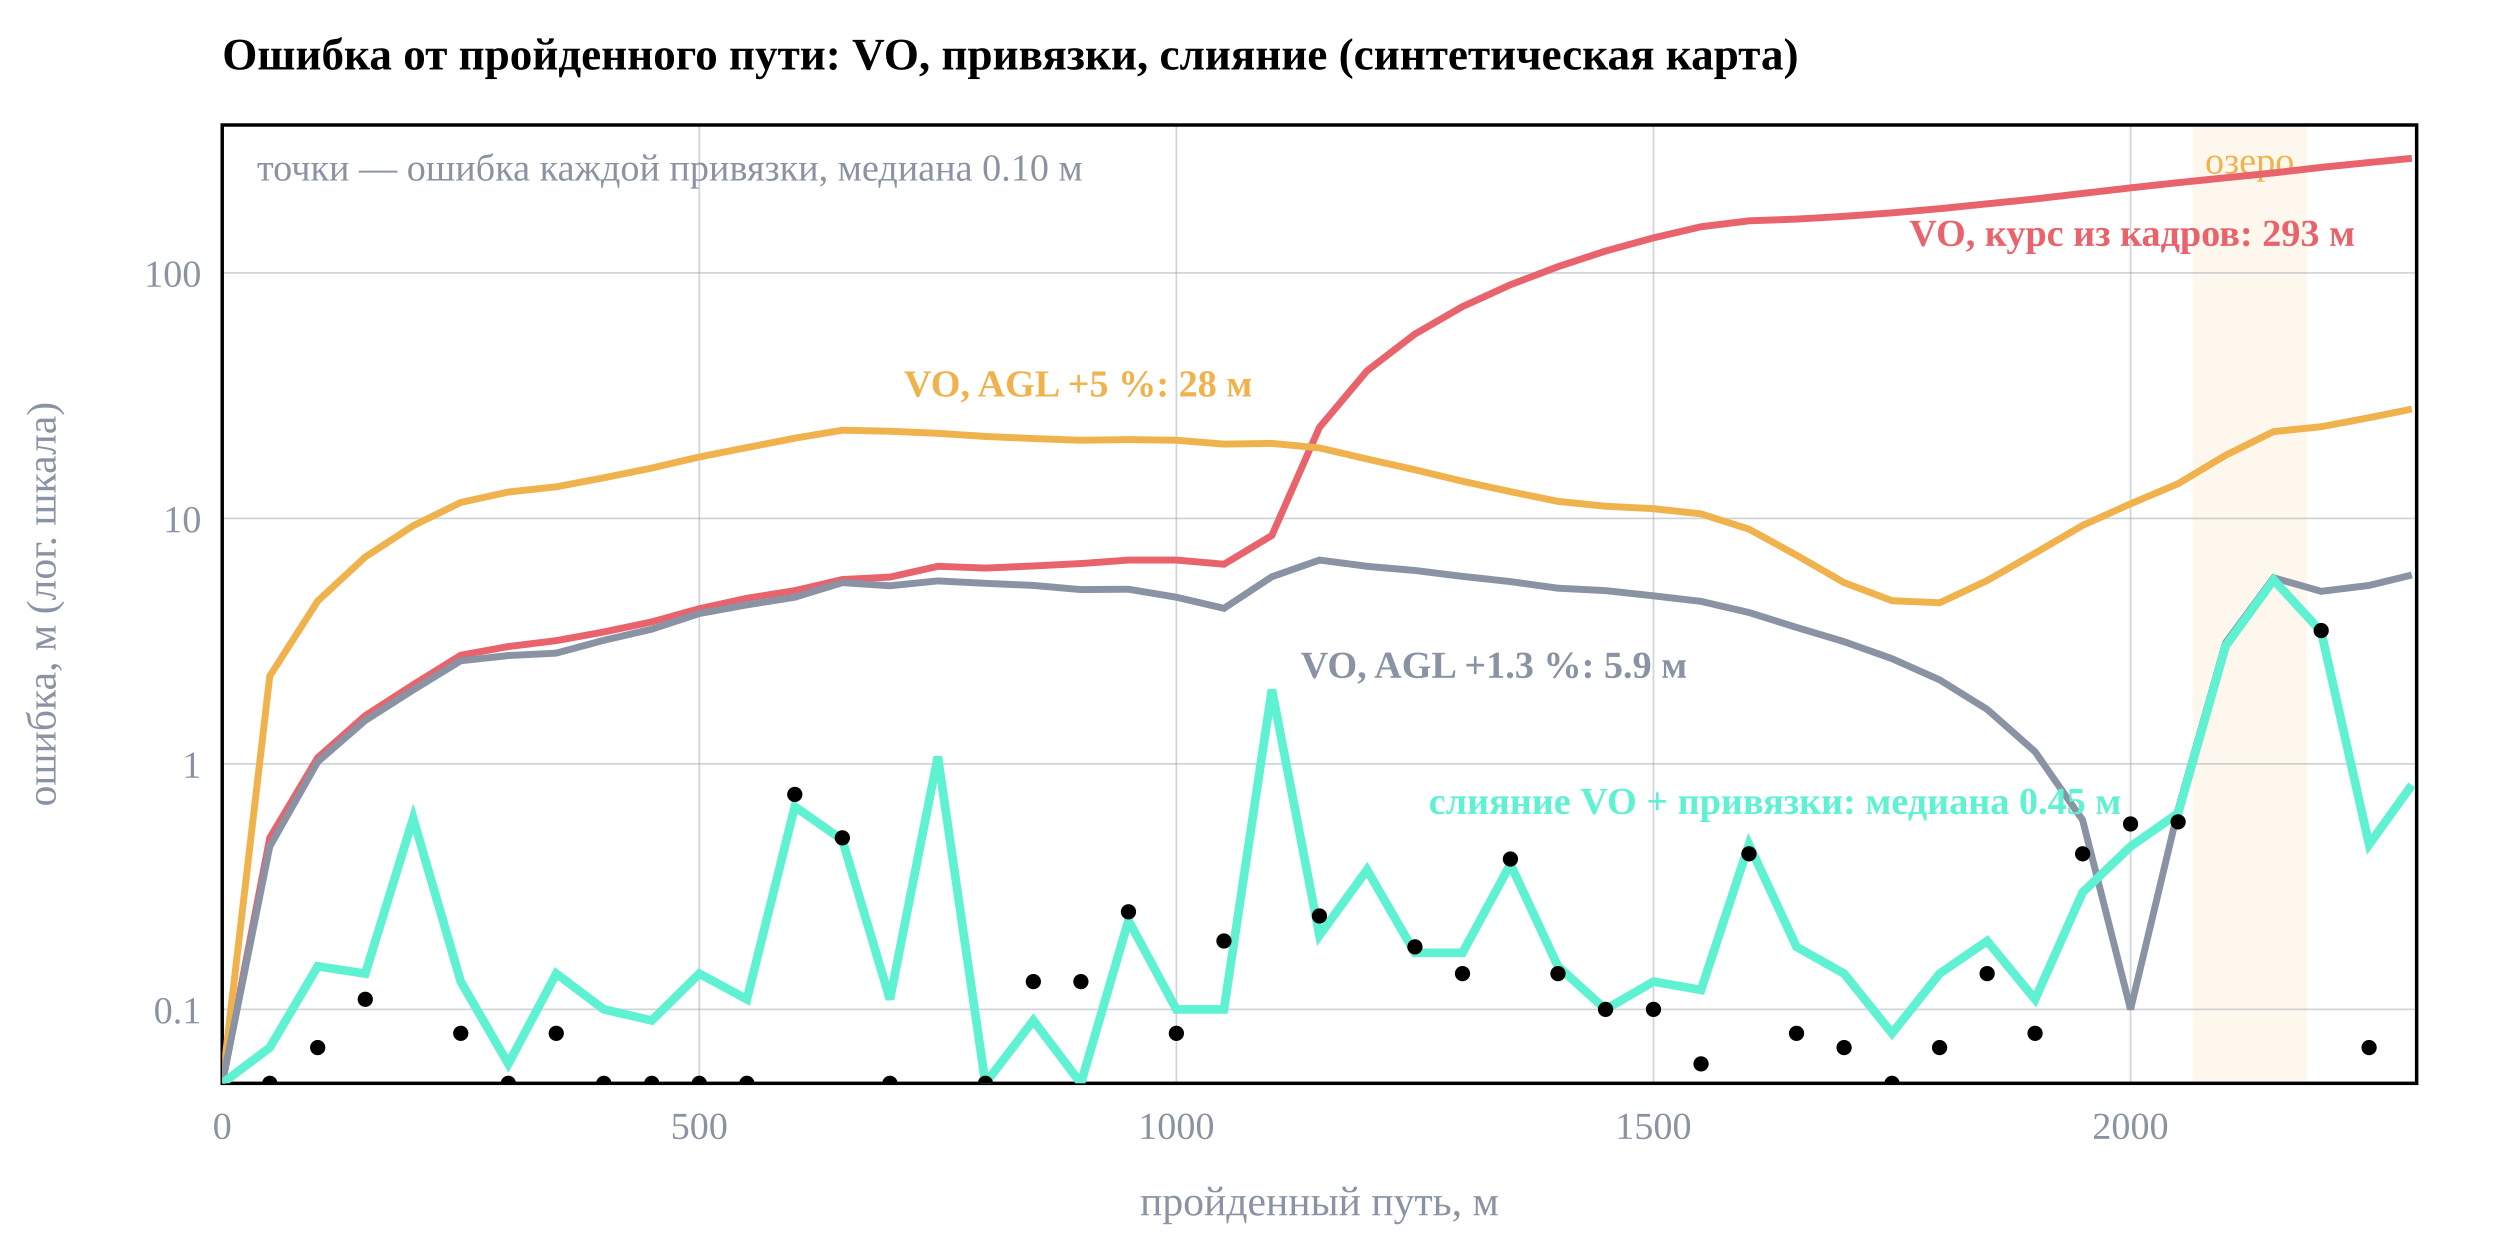
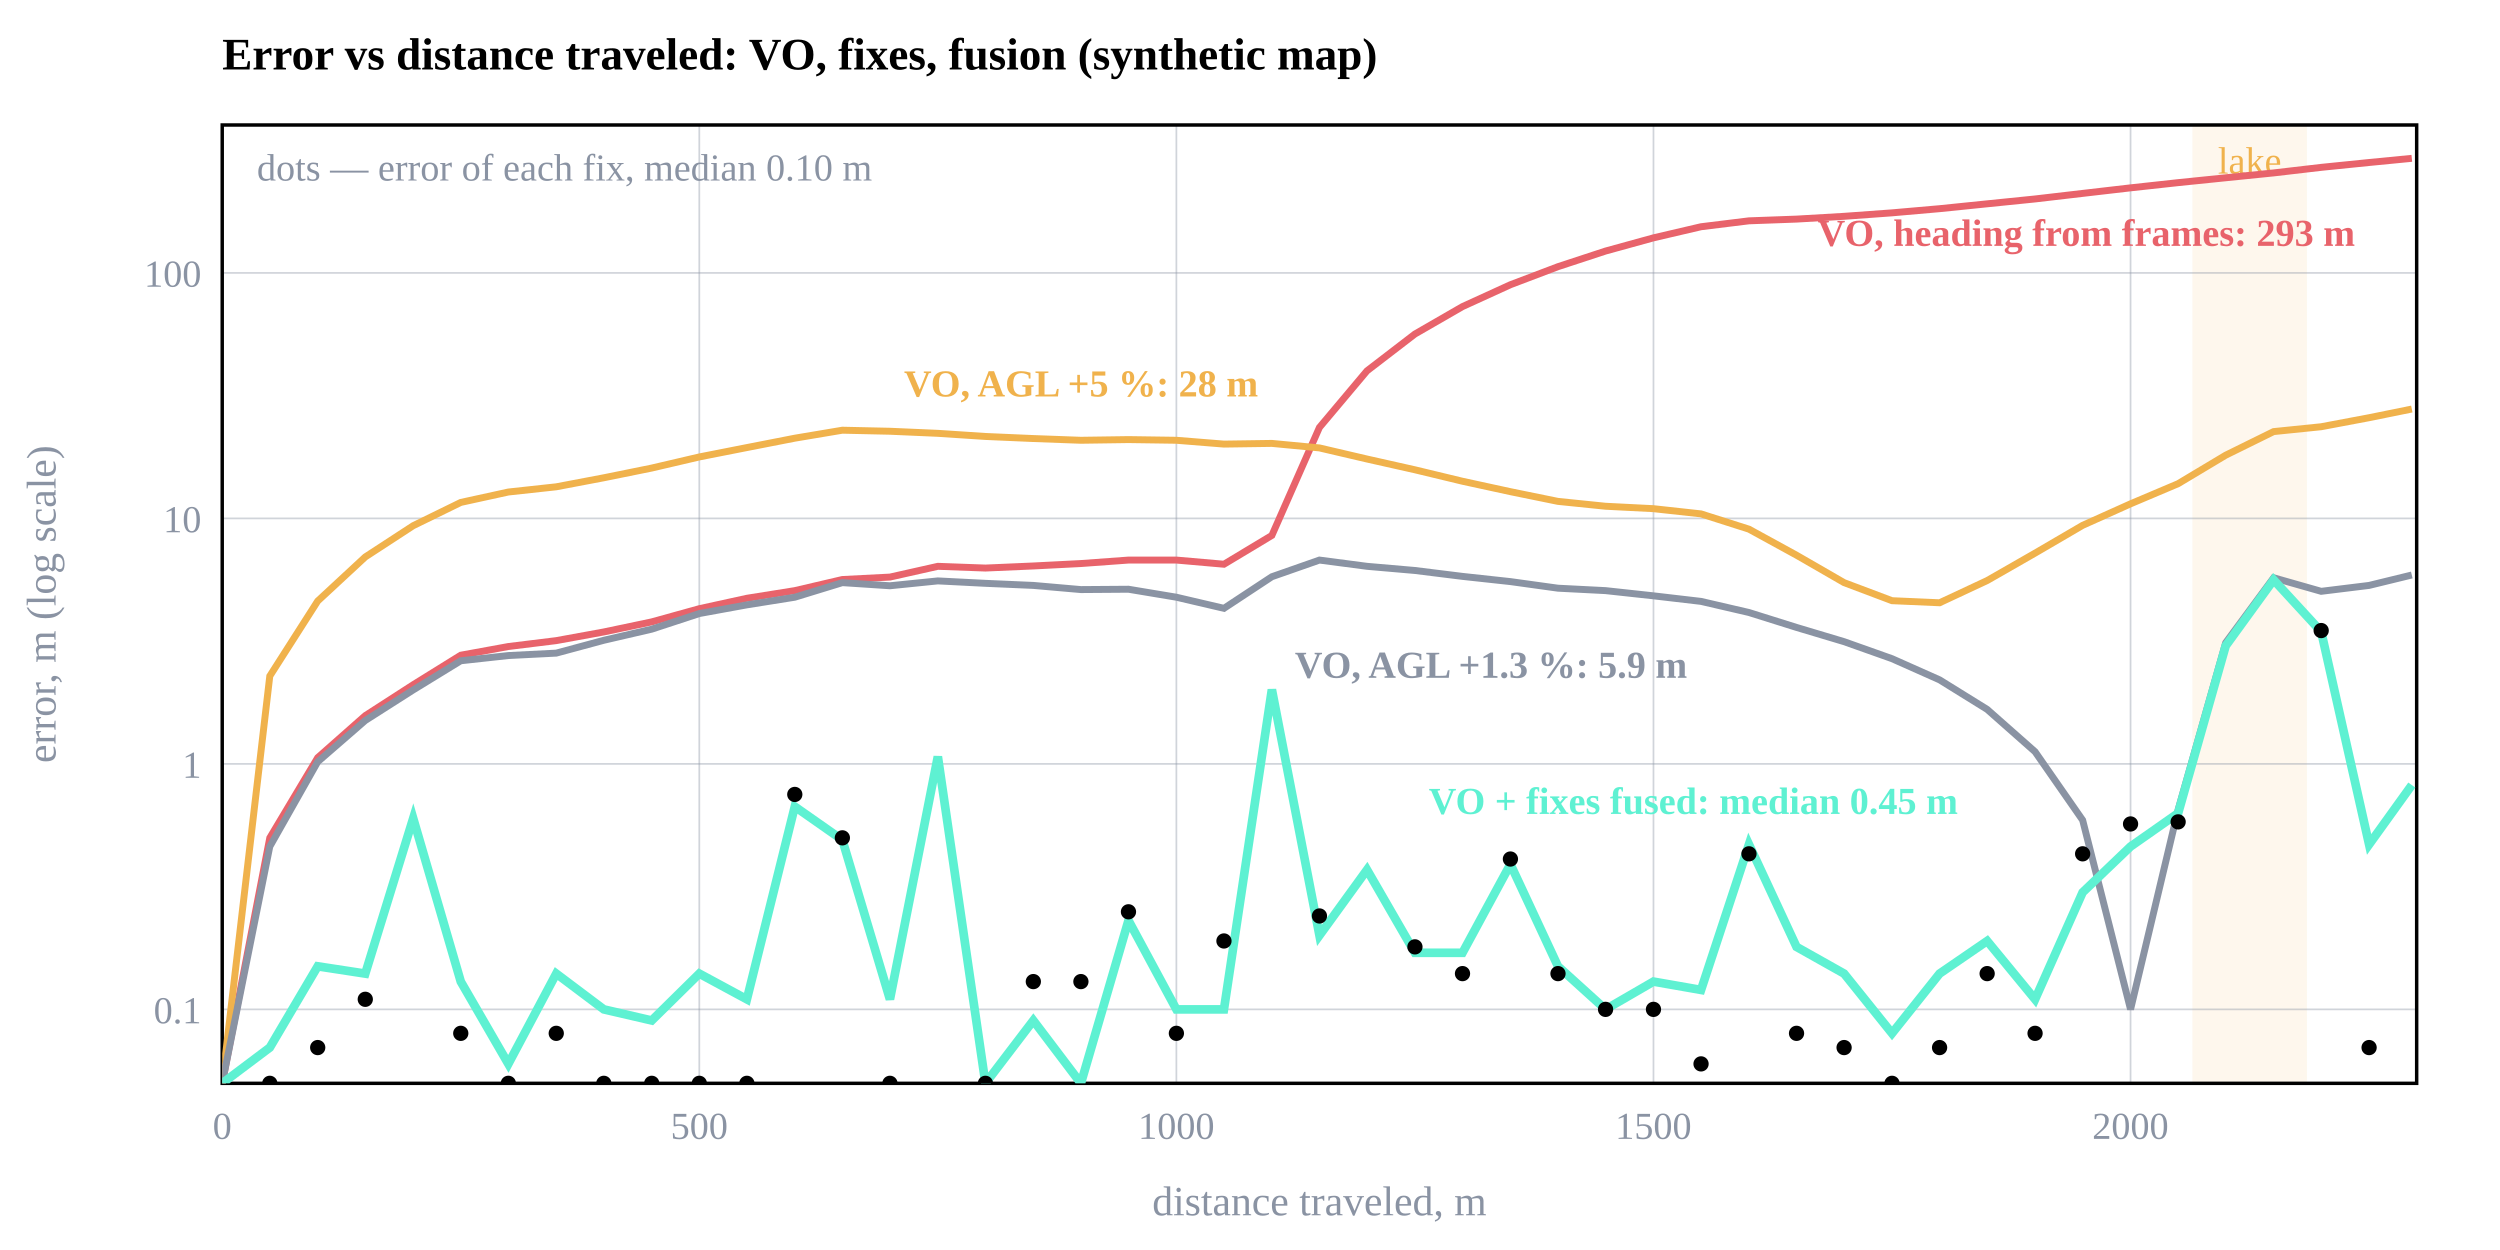
<svg xmlns="http://www.w3.org/2000/svg" viewBox="0 0 720 360" width="100%" role="img" aria-labelledby="t" style="max-width:720px;display:block;margin:0 auto">
  <style>text{font-family: var(--gc-font-mono, ui-monospace, Menlo, monospace); font-size: 12px;fill:currentColor} .m{fill:var(--gc-ink-muted, #8a93a3)} .a{fill:var(--gc-accent-hud, #5ef1d2)} .w{fill:var(--gc-signal-amber, #f0b24c)} .d{fill:var(--gc-signal-red, #e8636b)} .box{fill:var(--gc-surface-200, rgba(128,128,128,0.08));stroke:currentColor;stroke-width:1.2} .boxa{fill:var(--gc-surface-200, rgba(128,128,128,0.08));stroke:var(--gc-accent-hud, #5ef1d2);stroke-width:1.6} .ln{stroke:currentColor;stroke-width:1.2;fill:none} .lna{stroke:var(--gc-accent-hud, #5ef1d2);stroke-width:1.6;fill:none} .lnm{stroke:var(--gc-ink-muted, #8a93a3);stroke-width:1;fill:none;stroke-dasharray:4 3} .t{font-size:11px} .b{font-weight:600}</style>
  <defs>
    <marker id="ar" viewBox="0 0 10 10" refX="9" refY="5" markerWidth="7" markerHeight="7" orient="auto-start-reverse">
      <path d="M0 0L10 5L0 10z" fill="currentColor" />
    </marker>
    <marker id="ara" viewBox="0 0 10 10" refX="9" refY="5" markerWidth="7" markerHeight="7" orient="auto-start-reverse">
      <path d="M0 0L10 5L0 10z" fill="var(--gc-accent-hud, #5ef1d2)" />
    </marker>
  </defs>
-   <text x="64" y="20" text-anchor="start" class="b" style="font-size:13px">Ошибка от пройденного пути: VO, привязки, слияние (синтетическая карта)</text>
+   <text x="64" y="20" text-anchor="start" class="b" style="font-size:13px">Error vs distance traveled: VO, fixes, fusion (synthetic map)</text>
  <rect x="631.4" y="36" width="33.0" height="276" fill="var(--gc-signal-amber, #f0b24c)" opacity="0.10" />
-   <text x="647.913" y="50" text-anchor="middle" class="w t">озеро</text>
+   <text x="647.913" y="50" text-anchor="middle" class="w t">lake</text>
  <line x1="64.0" y1="36" x2="64.0" y2="312" stroke="var(--gc-ink-muted, #8a93a3)" stroke-width="0.5" opacity="0.4" />
  <text x="64.0" y="328" text-anchor="middle" class="m t">0</text>
  <line x1="201.4" y1="36" x2="201.4" y2="312" stroke="var(--gc-ink-muted, #8a93a3)" stroke-width="0.5" opacity="0.4" />
  <text x="201.391" y="328" text-anchor="middle" class="m t">500</text>
  <line x1="338.8" y1="36" x2="338.8" y2="312" stroke="var(--gc-ink-muted, #8a93a3)" stroke-width="0.5" opacity="0.4" />
  <text x="338.783" y="328" text-anchor="middle" class="m t">1000</text>
  <line x1="476.2" y1="36" x2="476.2" y2="312" stroke="var(--gc-ink-muted, #8a93a3)" stroke-width="0.5" opacity="0.4" />
  <text x="476.174" y="328" text-anchor="middle" class="m t">1500</text>
  <line x1="613.6" y1="36" x2="613.6" y2="312" stroke="var(--gc-ink-muted, #8a93a3)" stroke-width="0.5" opacity="0.4" />
  <text x="613.565" y="328" text-anchor="middle" class="m t">2000</text>
  <line x1="64" y1="290.7" x2="696" y2="290.7" stroke="var(--gc-ink-muted, #8a93a3)" stroke-width="0.5" opacity="0.4" />
  <text x="58" y="294.713" text-anchor="end" class="m t">0.1</text>
  <line x1="64" y1="220.0" x2="696" y2="220.0" stroke="var(--gc-ink-muted, #8a93a3)" stroke-width="0.5" opacity="0.4" />
  <text x="58" y="224.0" text-anchor="end" class="m t">1</text>
  <line x1="64" y1="149.3" x2="696" y2="149.3" stroke="var(--gc-ink-muted, #8a93a3)" stroke-width="0.5" opacity="0.4" />
  <text x="58" y="153.287" text-anchor="end" class="m t">10</text>
  <line x1="64" y1="78.6" x2="696" y2="78.6" stroke="var(--gc-ink-muted, #8a93a3)" stroke-width="0.5" opacity="0.4" />
  <text x="58" y="82.574" text-anchor="end" class="m t">100</text>
  <rect x="64" y="36" width="632" height="276" fill="none" stroke="currentColor" stroke-width="1" />
-   <text x="380.0" y="350" text-anchor="middle" class="m">пройденный путь, м</text>
-   <text transform="translate(16 174.0) rotate(-90)" text-anchor="middle" class="m">ошибка, м (лог. шкала)</text>
+   <text x="380.0" y="350" text-anchor="middle" class="m">distance traveled, m</text>
+   <text transform="translate(16 174.0) rotate(-90)" text-anchor="middle" class="m">error, m (log scale)</text>
  <clipPath id="pc78163d7a">
    <rect x="64" y="36" width="632" height="276" />
  </clipPath>
  <path d="M64.0 312.0 L77.7 241.3 L91.5 218.2 L105.2 206.1 L119.0 197.2 L132.7 188.7 L146.4 186.2 L160.2 184.5 L173.9 182.0 L187.7 179.1 L201.4 175.3 L215.1 172.3 L228.9 170.1 L242.6 166.9 L256.3 166.2 L270.1 163.1 L283.8 163.6 L297.6 163.0 L311.3 162.3 L325.0 161.3 L338.8 161.3 L352.5 162.5 L366.3 154.2 L380.0 123.1 L393.7 106.8 L407.5 96.2 L421.2 88.3 L435.0 82.0 L448.7 76.8 L462.4 72.3 L476.2 68.5 L489.9 65.3 L503.7 63.6 L517.4 63.1 L531.1 62.3 L544.9 61.3 L558.6 60.1 L572.3 58.7 L586.1 57.3 L599.8 55.7 L613.6 54.1 L627.3 52.6 L641.0 51.2 L654.8 49.8 L668.5 48.2 L682.3 46.8 L694.6 45.6" fill="none" stroke="var(--gc-signal-red, #e8636b)" stroke-width="2" clip-path="url(#pc78163d7a)" />
-   <text x="678.261" y="70.809" text-anchor="end" class="d t b">VO, курс из кадров: 293 м</text>
+   <text x="678.261" y="70.809" text-anchor="end" class="d t b">VO, heading from frames: 293 m</text>
  <path d="M64.0 312.0 L77.7 194.7 L91.5 173.1 L105.2 160.4 L119.0 151.4 L132.7 144.7 L146.4 141.7 L160.2 140.2 L173.9 137.6 L187.7 134.8 L201.4 131.6 L215.1 128.9 L228.9 126.2 L242.6 123.9 L256.3 124.2 L270.1 124.8 L283.8 125.7 L297.6 126.3 L311.3 126.8 L325.0 126.6 L338.8 126.8 L352.5 127.9 L366.3 127.7 L380.0 129.0 L393.7 132.2 L407.5 135.3 L421.2 138.6 L435.0 141.6 L448.7 144.4 L462.4 145.8 L476.2 146.5 L489.9 148.0 L503.7 152.4 L517.4 159.9 L531.1 167.8 L544.9 173.0 L558.6 173.6 L572.3 167.2 L586.1 159.3 L599.8 151.3 L613.6 145.1 L627.3 139.3 L641.0 131.1 L654.8 124.3 L668.5 122.9 L682.3 120.3 L694.6 117.8" fill="none" stroke="var(--gc-signal-amber, #f0b24c)" stroke-width="2" clip-path="url(#pc78163d7a)" />
-   <text x="260.348" y="114.179" text-anchor="start" class="w t b">VO, AGL +5 %: 28 м</text>
+   <text x="260.348" y="114.179" text-anchor="start" class="w t b">VO, AGL +5 %: 28 m</text>
  <path d="M64.0 312.0 L77.7 243.8 L91.5 219.4 L105.2 207.5 L119.0 198.7 L132.7 190.3 L146.4 188.8 L160.2 188.1 L173.9 184.4 L187.7 181.2 L201.4 176.7 L215.1 174.2 L228.9 172.0 L242.6 167.8 L256.3 168.7 L270.1 167.3 L283.8 168.0 L297.6 168.6 L311.3 169.8 L325.0 169.7 L338.8 172.0 L352.5 175.2 L366.3 166.1 L380.0 161.3 L393.7 163.1 L407.5 164.3 L421.2 166.0 L435.0 167.5 L448.7 169.4 L462.4 170.1 L476.2 171.6 L489.9 173.2 L503.7 176.4 L517.4 180.7 L531.1 184.8 L544.9 189.7 L558.6 195.8 L572.3 204.3 L586.1 216.5 L599.8 236.2 L613.6 290.7 L627.3 233.2 L641.0 185.1 L654.8 166.4 L668.5 170.3 L682.3 168.6 L694.6 165.6" fill="none" stroke="var(--gc-ink-muted, #8a93a3)" stroke-width="2" clip-path="url(#pc78163d7a)" />
-   <text x="485.913" y="195.201" text-anchor="end" class="m t b">VO, AGL +1.3 %: 5.9 м</text>
+   <text x="485.913" y="195.201" text-anchor="end" class="m t b">VO, AGL +1.3 %: 5.9 m</text>
  <path d="M64.0 312.0 L77.7 301.7 L91.5 278.3 L105.2 280.4 L119.0 235.7 L132.7 282.7 L146.4 306.4 L160.2 280.4 L173.9 290.7 L187.7 293.9 L201.4 280.4 L215.1 287.8 L228.9 232.3 L242.6 241.9 L256.3 287.8 L270.1 217.9 L283.8 312.0 L297.6 293.9 L311.3 312.0 L325.0 265.1 L338.8 290.7 L352.5 290.7 L366.3 198.6 L380.0 269.4 L393.7 250.5 L407.5 274.4 L421.2 274.4 L435.0 248.9 L448.7 278.3 L462.4 290.7 L476.2 282.7 L489.9 285.1 L503.7 243.2 L517.4 272.7 L531.1 280.4 L544.9 297.6 L558.6 280.4 L572.3 271.0 L586.1 287.8 L599.8 257.0 L613.6 243.8 L627.3 234.2 L641.0 186.0 L654.8 167.0 L668.5 181.9 L682.3 243.2 L694.6 226.1" fill="none" stroke="var(--gc-accent-hud, #5ef1d2)" stroke-width="2.5" clip-path="url(#pc78163d7a)" />
-   <text x="411.478" y="234.417" text-anchor="start" class="a t b">слияние VO + привязки: медиана 0.45 м</text>
+   <text x="411.478" y="234.417" text-anchor="start" class="a t b">VO + fixes fused: median 0.45 m</text>
  <circle cx="77.7" cy="312.0" r="2.2" fill="currentColor" clip-path="url(#pc78163d7a)" />
  <circle cx="91.5" cy="301.7" r="2.2" fill="currentColor" clip-path="url(#pc78163d7a)" />
  <circle cx="105.2" cy="287.8" r="2.2" fill="currentColor" clip-path="url(#pc78163d7a)" />
  <circle cx="132.7" cy="297.6" r="2.2" fill="currentColor" clip-path="url(#pc78163d7a)" />
  <circle cx="146.4" cy="312.0" r="2.2" fill="currentColor" clip-path="url(#pc78163d7a)" />
  <circle cx="160.2" cy="297.6" r="2.2" fill="currentColor" clip-path="url(#pc78163d7a)" />
  <circle cx="173.9" cy="312.0" r="2.2" fill="currentColor" clip-path="url(#pc78163d7a)" />
  <circle cx="187.7" cy="312.0" r="2.2" fill="currentColor" clip-path="url(#pc78163d7a)" />
  <circle cx="201.4" cy="312.0" r="2.2" fill="currentColor" clip-path="url(#pc78163d7a)" />
  <circle cx="215.1" cy="312.0" r="2.2" fill="currentColor" clip-path="url(#pc78163d7a)" />
  <circle cx="228.9" cy="228.8" r="2.2" fill="currentColor" clip-path="url(#pc78163d7a)" />
  <circle cx="242.6" cy="241.3" r="2.2" fill="currentColor" clip-path="url(#pc78163d7a)" />
  <circle cx="256.3" cy="312.0" r="2.2" fill="currentColor" clip-path="url(#pc78163d7a)" />
  <circle cx="283.8" cy="312.0" r="2.2" fill="currentColor" clip-path="url(#pc78163d7a)" />
  <circle cx="297.6" cy="282.7" r="2.2" fill="currentColor" clip-path="url(#pc78163d7a)" />
  <circle cx="311.3" cy="282.7" r="2.2" fill="currentColor" clip-path="url(#pc78163d7a)" />
  <circle cx="325.0" cy="262.6" r="2.2" fill="currentColor" clip-path="url(#pc78163d7a)" />
  <circle cx="338.8" cy="297.6" r="2.2" fill="currentColor" clip-path="url(#pc78163d7a)" />
  <circle cx="352.5" cy="271.0" r="2.2" fill="currentColor" clip-path="url(#pc78163d7a)" />
  <circle cx="380.0" cy="263.8" r="2.2" fill="currentColor" clip-path="url(#pc78163d7a)" />
  <circle cx="407.5" cy="272.7" r="2.2" fill="currentColor" clip-path="url(#pc78163d7a)" />
  <circle cx="421.2" cy="280.4" r="2.2" fill="currentColor" clip-path="url(#pc78163d7a)" />
  <circle cx="435.0" cy="247.4" r="2.2" fill="currentColor" clip-path="url(#pc78163d7a)" />
  <circle cx="448.7" cy="280.4" r="2.2" fill="currentColor" clip-path="url(#pc78163d7a)" />
  <circle cx="462.4" cy="290.7" r="2.2" fill="currentColor" clip-path="url(#pc78163d7a)" />
  <circle cx="476.2" cy="290.7" r="2.2" fill="currentColor" clip-path="url(#pc78163d7a)" />
  <circle cx="489.9" cy="306.4" r="2.2" fill="currentColor" clip-path="url(#pc78163d7a)" />
  <circle cx="503.7" cy="245.9" r="2.2" fill="currentColor" clip-path="url(#pc78163d7a)" />
  <circle cx="517.4" cy="297.6" r="2.2" fill="currentColor" clip-path="url(#pc78163d7a)" />
  <circle cx="531.1" cy="301.7" r="2.2" fill="currentColor" clip-path="url(#pc78163d7a)" />
  <circle cx="544.9" cy="312.0" r="2.2" fill="currentColor" clip-path="url(#pc78163d7a)" />
  <circle cx="558.6" cy="301.7" r="2.2" fill="currentColor" clip-path="url(#pc78163d7a)" />
  <circle cx="572.3" cy="280.4" r="2.2" fill="currentColor" clip-path="url(#pc78163d7a)" />
  <circle cx="586.1" cy="297.6" r="2.2" fill="currentColor" clip-path="url(#pc78163d7a)" />
  <circle cx="599.8" cy="245.9" r="2.2" fill="currentColor" clip-path="url(#pc78163d7a)" />
  <circle cx="613.6" cy="237.3" r="2.2" fill="currentColor" clip-path="url(#pc78163d7a)" />
  <circle cx="627.3" cy="236.7" r="2.2" fill="currentColor" clip-path="url(#pc78163d7a)" />
  <circle cx="668.5" cy="181.6" r="2.2" fill="currentColor" clip-path="url(#pc78163d7a)" />
  <circle cx="682.3" cy="301.7" r="2.2" fill="currentColor" clip-path="url(#pc78163d7a)" />
-   <text x="74" y="52" text-anchor="start" class="m t">точки — ошибка каждой привязки, медиана 0.10 м</text>
+   <text x="74" y="52" text-anchor="start" class="m t">dots — error of each fix, median 0.10 m</text>
</svg>
